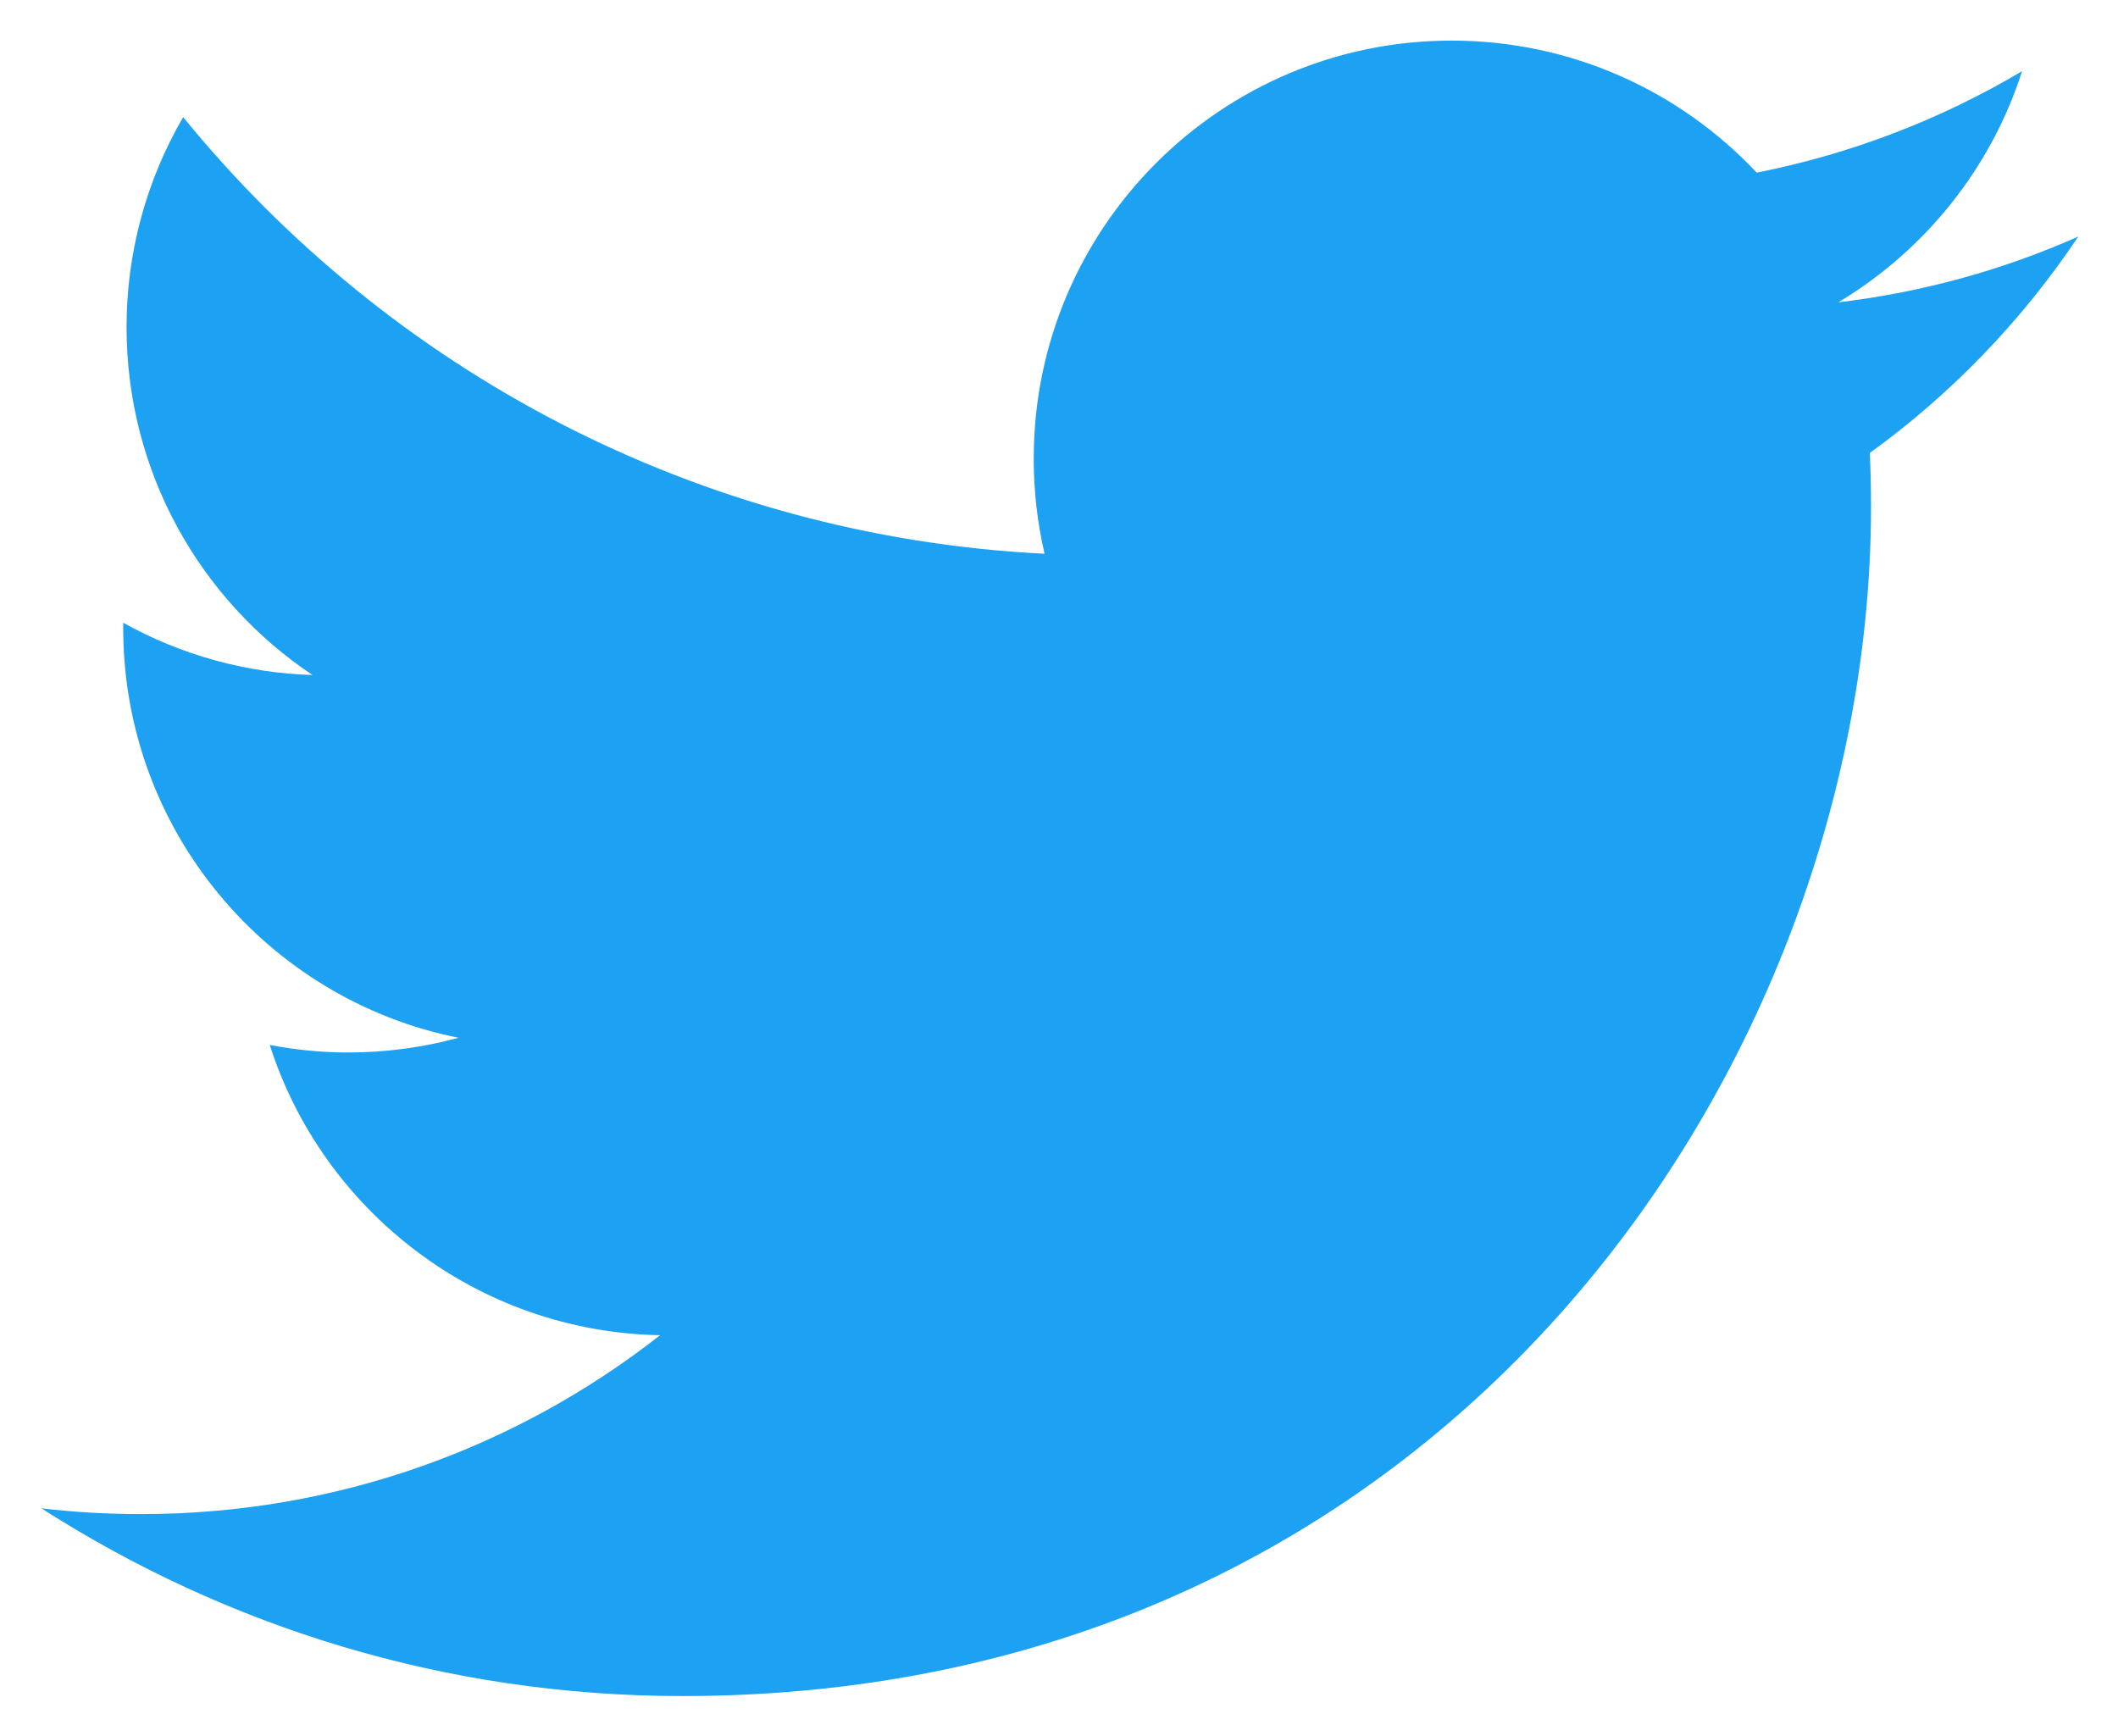
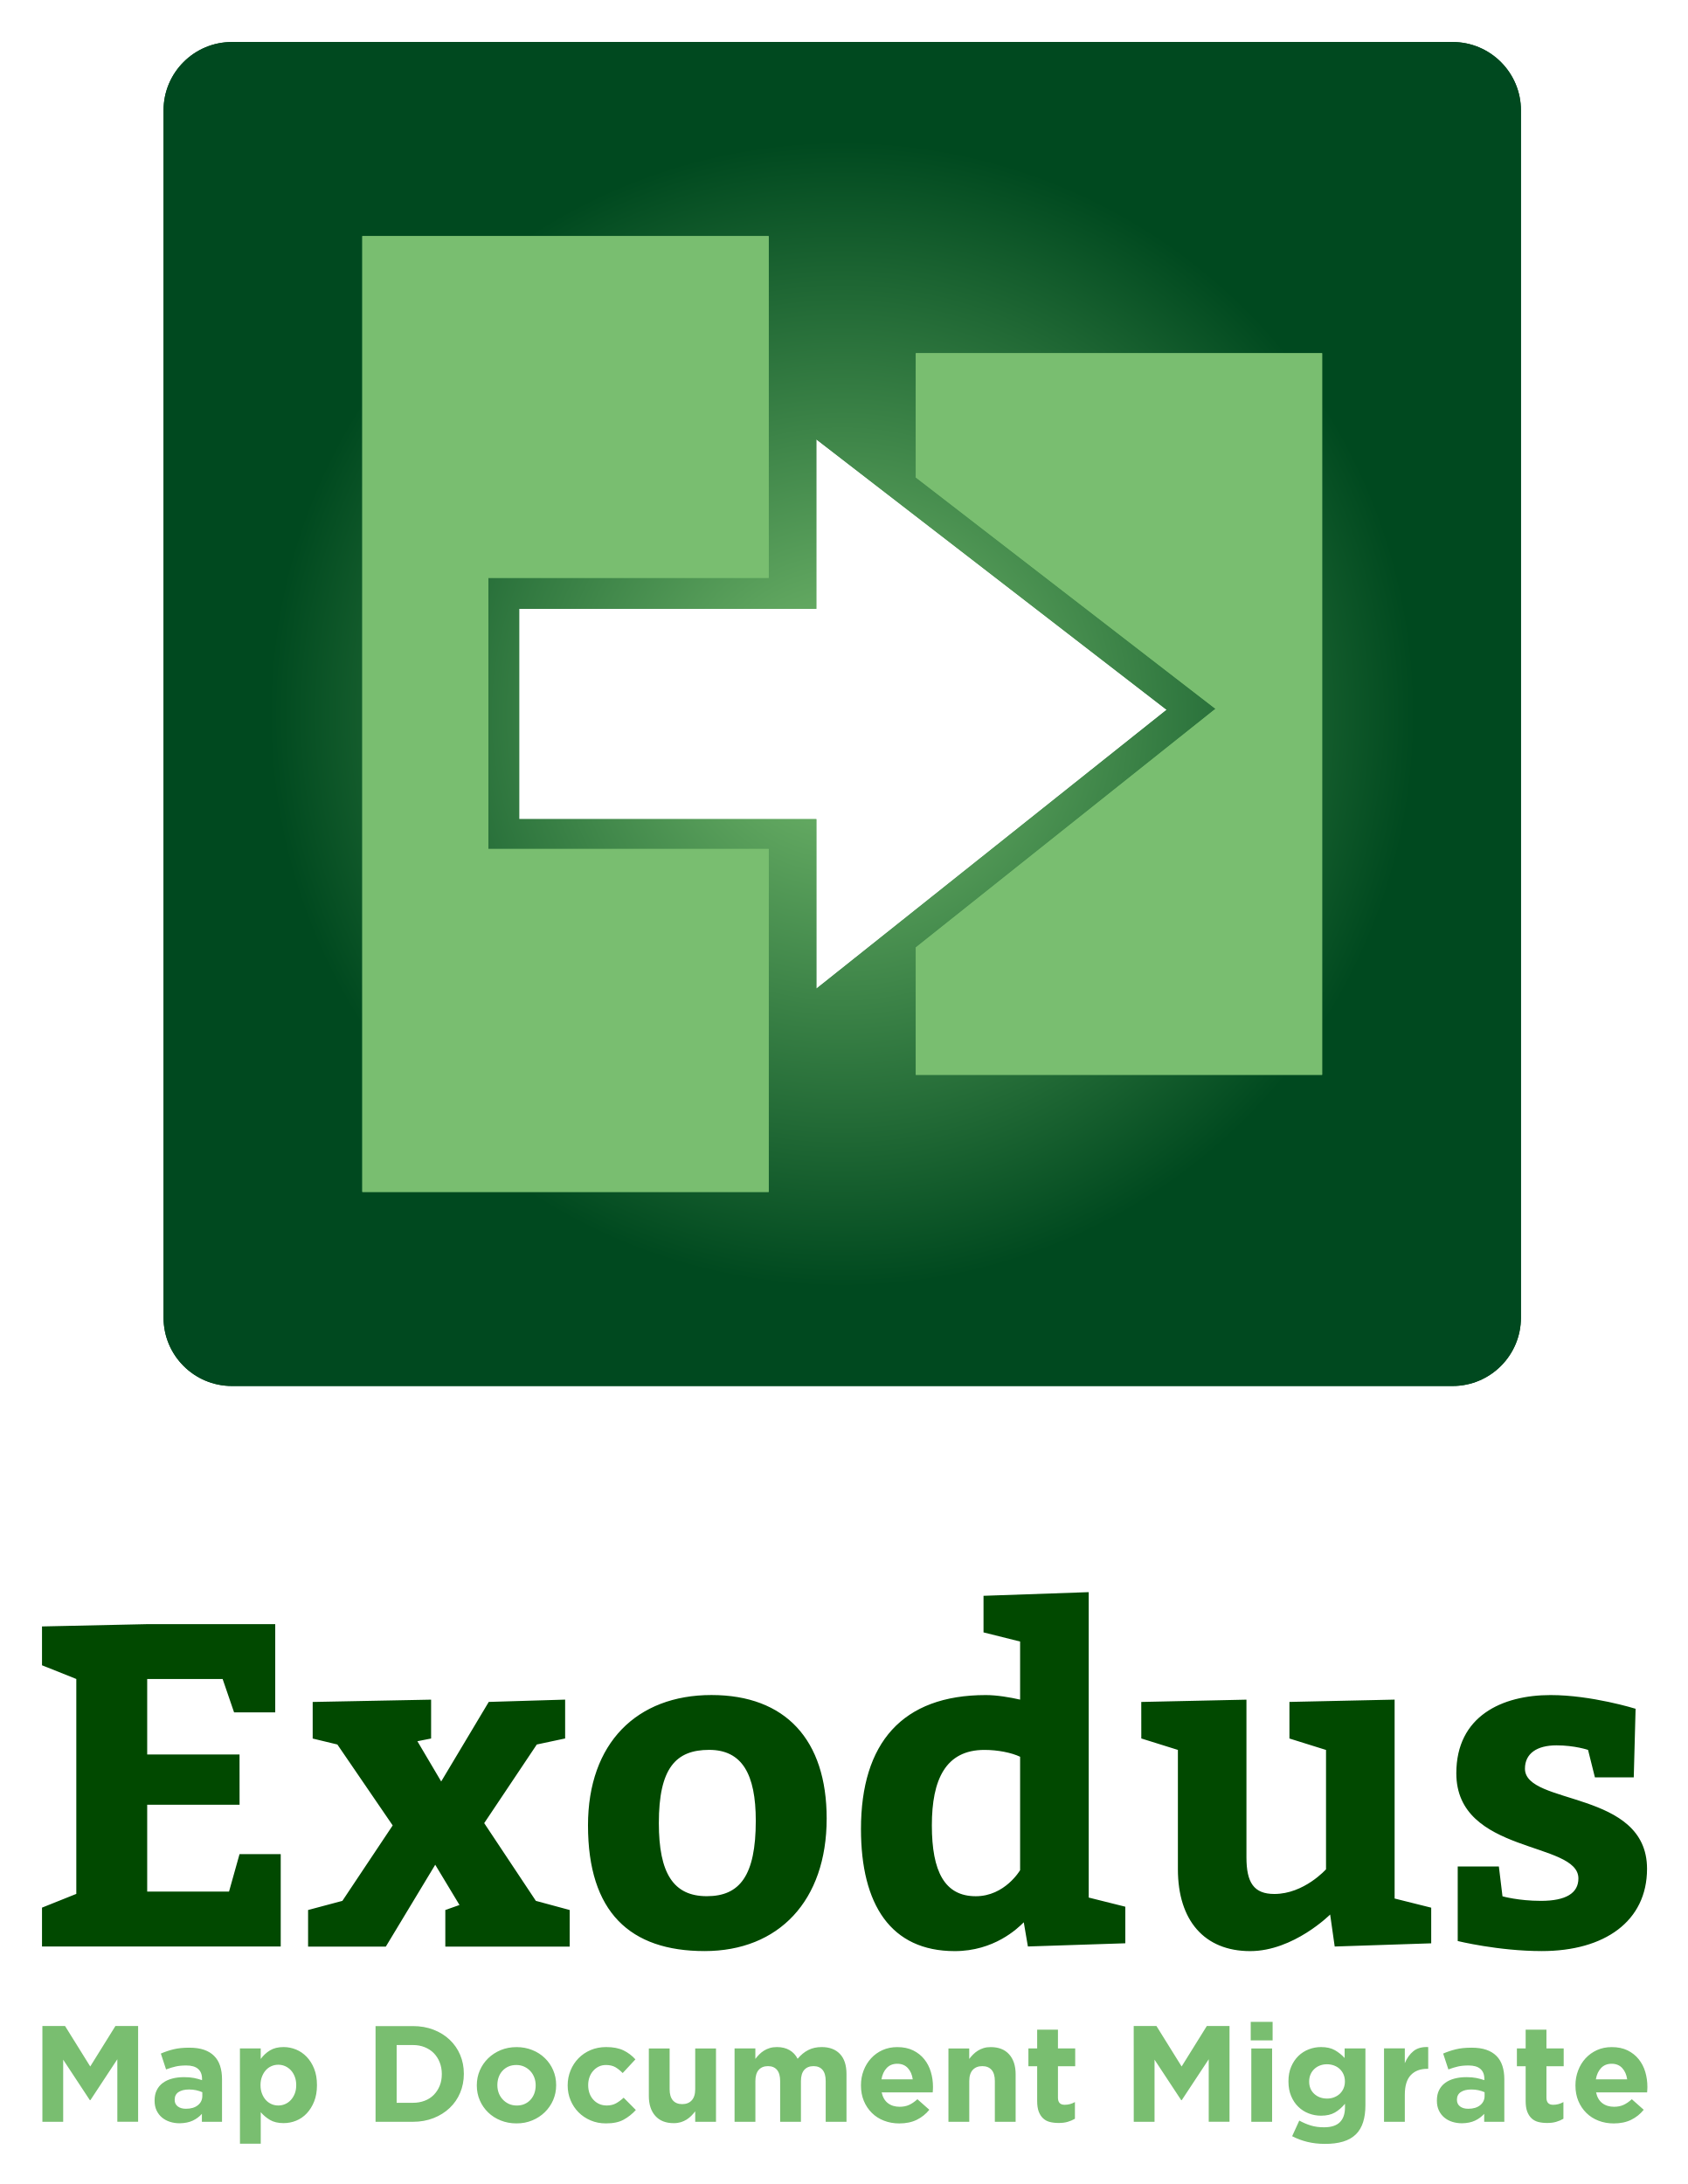
- <svg xmlns="http://www.w3.org/2000/svg" role="img" viewBox="50.50 0.00 299.00 245.00">
-   <style>svg {enable-background:new 0 0 1400 980}</style>
-   <path fill="none" d="M0 0h400v245H0z" pointer-events="none" />
-   <path fill="#1da1f2" d="M146.776 239.423c108.513 0 167.855-89.899 167.855-167.856 0-2.553-.052-5.094-.167-7.625a119.975 119.975 0 0 0 29.428-30.55c-10.57 4.7-21.946 7.862-33.878 9.288 12.18-7.304 21.53-18.857 25.942-32.63a118.317 118.317 0 0 1-37.462 14.32C287.73 12.903 272.403 5.732 255.431 5.732c-32.58 0-58.998 26.42-58.998 58.986a58.9 58.9 0 0 0 1.53 13.452c-49.032-2.466-92.51-25.942-121.607-61.638a58.837 58.837 0 0 0-7.989 29.651c0 20.468 10.415 38.537 26.253 49.108a58.555 58.555 0 0 1-26.718-7.378c-.009.247-.009.488-.009.752 0 28.571 20.336 52.426 47.33 57.831a59.07 59.07 0 0 1-15.556 2.077c-3.795 0-7.494-.374-11.087-1.064 7.51 23.44 29.289 40.498 55.11 40.974-20.192 15.827-45.628 25.253-73.272 25.253-4.756 0-9.455-.27-14.073-.816 26.11 16.735 57.113 26.5 90.434 26.5" />
+ <svg xmlns="http://www.w3.org/2000/svg" xmlns:xlink="http://www.w3.org/1999/xlink" role="img" viewBox="-10.79 -10.79 433.58 561.08">
+   <style>svg {enable-background:new 0 0 412.38 539.98}</style>
+   <style>.st3{fill:#79be70}</style>
+   <radialGradient id="SVGID_2_" cx="205.56" cy="369.363" r="147.242" gradientTransform="matrix(1 0 0 -1 0 542.007)" gradientUnits="userSpaceOnUse">
+     <stop offset="0" stop-color="#79be70" />
+     <stop offset=".397" stop-color="#438a4c" />
+     <stop offset=".8" stop-color="#135b2c" />
+     <stop offset="1" stop-color="#00491f" />
+   </radialGradient>
+   <path id="SVGID_1_" fill="url(#SVGID_2_)" d="M379.9 327.71V17.57c0-9.7-7.87-17.57-17.57-17.57H48.79c-9.71 0-17.57 7.87-17.57 17.57v310.14c0 9.71 7.87 17.57 17.57 17.57h313.53c9.71.01 17.58-7.86 17.58-17.57zm-91.01-156.15l-89.98 71.65v-43.55h-76.34v-54.03h76.33v-43.55l89.99 69.48z" />
+   <defs>
+     <path id="SVGID_3_" d="M379.9 327.71V17.57c0-9.7-7.87-17.57-17.57-17.57H48.79c-9.71 0-17.57 7.87-17.57 17.57v310.14c0 9.71 7.87 17.57 17.57 17.57h313.53c9.71.01 17.58-7.86 17.58-17.57zm-91.01-156.15l-89.98 71.65v-43.55h-76.34v-54.03h76.33v-43.55l89.99 69.48z" />
+   </defs>
+   <clipPath id="SVGID_5_">
+     <use overflow="visible" xlink:href="#SVGID_3_" />
+   </clipPath>
+   <g clip-path="url(#SVGID_5_)">
+     <radialGradient id="SVGID_6_" cx="205.56" cy="369.363" r="147.242" gradientTransform="matrix(1 0 0 -1 0 542.007)" gradientUnits="userSpaceOnUse">
+       <stop offset="0" stop-color="#79be70" />
+       <stop offset="1" stop-color="#00491f" />
+     </radialGradient>
+     <path id="SVGID_4_" fill="url(#SVGID_6_)" d="M31.22 0H379.9v345.29H31.22z" />
+   </g>
+   <path d="M328.83 265.33V79.96H224.46v31.9l76.98 59.45-76.98 61.31v32.71zM186.66 137.67v-87.8H82.28v245.55h104.38v-88.11h-72v-69.64z" class="st3" />
+   <path d="M328.83 265.33V79.96H224.45v31.9l76.99 59.45-76.99 61.31v32.71zM186.66 137.66V49.87H82.28v245.55h104.38v-88.1h-72v-69.66z" class="st3" />
+   <path fill="#014900" d="M50.74 439.94H27.02v-19.38H46.4l2.94 8.57h10.57v-22.67H27.02L0 407.05v9.98l8.81 3.52v55.21L0 479.29v9.98h61.32v-23.73H50.74l-2.7 9.63H27.02v-22.32h23.73l-.01-12.91zm83.64-4.11v-9.98l-19.62.59-12.22 20.44-6.11-10.34 3.52-.7v-9.98l-30.42.59v9.4l6.34 1.53 14.21 20.79-12.92 19.38-8.81 2.35v9.4h19.97l12.69-21.03 6.23 10.34-3.64 1.29v9.4h31.95v-9.4l-8.69-2.35-13.27-19.97 13.51-20.2 7.28-1.55zm37.58-11.16c-19.15 0-31.71 12.33-31.71 33.48 0 22.32 10.81 32.3 29.95 32.3 19.03 0 31.36-12.92 31.36-34.06 0-20.21-10.57-31.72-29.6-31.72zm-.59 14.09c8.46 0 11.98 6.23 11.98 18.21 0 14.1-4.11 19.38-12.57 19.38-8.58 0-12.33-5.87-12.33-18.79 0-14.1 4.35-18.8 12.92-18.8zm81.88 50.51l25.02-.82v-9.4l-9.4-2.35v-78.46l-27.02.94v9.4l9.4 2.35v14.92c-2.58-.59-5.99-1.17-8.81-1.17-21.49 0-32.07 12.33-32.07 34.42 0 19.38 7.64 31.36 24.08 31.36 10.1 0 16.09-5.76 17.74-7.4l1.06 6.21zm-2-19.61s-3.88 6.7-11.39 6.7c-7.99 0-11.28-6.34-11.28-18.21 0-11.75 3.52-19.38 13.51-19.38 3.41 0 6.93.7 9.16 1.76v29.13zm31.13-33.83l9.4 2.94v30.66c0 13.16 6.81 21.03 18.56 21.03 11.16 0 20.55-9.4 20.55-9.4l1.17 8.22 24.79-.82v-9.16l-9.4-2.35v-51.1l-27.02.59v9.4l9.4 2.94v30.66s-5.64 6.34-13.27 6.34c-5.29 0-7.17-2.94-7.17-9.4v-40.52l-27.02.59.01 9.38zm91.85 32.89h-10.57v19.15s10.45 2.58 21.61 2.58c16.09 0 27.02-7.64 27.02-21.14 0-20.32-31.36-16.21-31.36-25.72 0-3.88 3.05-5.99 8.1-5.99 4.7 0 8.11 1.17 8.11 1.17l1.76 7.05h9.98l.47-17.62s-11.28-3.52-21.85-3.52c-12.45 0-24.2 5.4-24.2 20.09 0 20.91 31.36 17.38 31.36 27.02 0 3.76-3.17 5.76-9.63 5.76-5.76 0-9.87-1.17-9.87-1.17l-.93-7.66z" />
+   <path d="M.1 534.31h5.34v-15.96l6.85 10.4h.14l6.92-10.51v16.06h5.34v-24.6h-5.83l-6.47 10.4-6.47-10.4H.1v24.61zm34.79-3.94c-.54-.4-.81-.96-.81-1.69v-.07c0-.84.33-1.49.98-1.93.66-.44 1.56-.67 2.71-.67.66 0 1.27.06 1.85.19.57.13 1.1.3 1.56.51v.95c0 .98-.38 1.78-1.14 2.39s-1.77.91-3.04.91c-.87.01-1.57-.19-2.11-.59zm3.83 3.64c.91-.43 1.7-1.01 2.35-1.74v2.04h5.17v-10.93c0-1.27-.16-2.41-.49-3.43s-.84-1.88-1.55-2.58c-.68-.68-1.54-1.2-2.58-1.56s-2.3-.54-3.78-.54c-1.59 0-2.95.14-4.08.42-1.12.28-2.2.64-3.23 1.09l1.34 4.08c.87-.33 1.69-.58 2.48-.76.78-.18 1.69-.26 2.72-.26 1.34 0 2.34.29 3.02.88s1.02 1.44 1.02 2.57v.32c-.68-.23-1.38-.42-2.09-.56-.72-.14-1.55-.21-2.51-.21-1.12 0-2.15.12-3.08.37-.93.25-1.72.61-2.39 1.11-.67.49-1.19 1.11-1.56 1.86-.38.75-.56 1.64-.56 2.67v.07c0 .94.17 1.76.51 2.48.34.71.8 1.32 1.39 1.81s1.27.86 2.06 1.11c.78.25 1.62.37 2.51.37 1.31-.03 2.42-.25 3.33-.68zm20.2-4.26c-.55-.25-1.03-.6-1.44-1.05-.41-.46-.74-1.01-.98-1.65-.25-.64-.37-1.35-.37-2.13v-.07c0-.77.12-1.48.37-2.13.25-.64.57-1.2.98-1.65.41-.46.89-.81 1.44-1.05.55-.25 1.14-.37 1.77-.37s1.22.12 1.78.37c.55.25 1.04.6 1.46 1.05.42.46.76 1.01 1 1.65.25.64.37 1.35.37 2.13v.07c0 .8-.12 1.51-.37 2.14s-.58 1.18-1 1.64-.91.81-1.46 1.05c-.55.25-1.14.37-1.78.37-.63 0-1.22-.12-1.77-.37zm-8.07 10.18h5.34v-8.09c.63.75 1.41 1.41 2.34 1.97s2.1.84 3.53.84c1.12 0 2.2-.21 3.23-.63 1.03-.42 1.94-1.05 2.72-1.88s1.42-1.85 1.9-3.06.72-2.59.72-4.16v-.07c0-1.57-.24-2.96-.72-4.17s-1.12-2.22-1.92-3.06c-.8-.83-1.71-1.46-2.74-1.88s-2.1-.63-3.2-.63c-1.41 0-2.57.29-3.5.86s-1.72 1.31-2.37 2.2v-2.71h-5.34l.01 24.47zm40.25-10.51v-14.83h4.18c1.1 0 2.11.18 3.02.55s1.69.87 2.34 1.53c.64.66 1.15 1.44 1.51 2.35s.55 1.91.55 2.99v.07c0 1.1-.18 2.1-.55 2.99-.36.89-.87 1.66-1.51 2.32-.65.66-1.42 1.16-2.34 1.51-.91.35-1.92.53-3.02.53H91.1v-.01zm-5.42 4.89h9.6c1.92 0 3.69-.32 5.29-.95 1.61-.63 2.99-1.5 4.15-2.6s2.06-2.4 2.69-3.9c.63-1.5.95-3.12.95-4.85v-.07c0-1.73-.32-3.34-.95-4.83s-1.53-2.78-2.69-3.88-2.54-1.96-4.15-2.58c-1.6-.62-3.37-.93-5.29-.93h-9.6v24.59zm34.22-4.61c-.6-.28-1.12-.66-1.56-1.14-.44-.48-.79-1.03-1.02-1.65-.23-.62-.35-1.28-.35-1.99v-.07c0-.7.11-1.36.33-1.99.22-.62.54-1.17.97-1.63.42-.47.93-.84 1.53-1.11.6-.27 1.28-.4 2.06-.4.73 0 1.39.14 2 .42.61.28 1.14.66 1.58 1.14.45.48.78 1.03 1.02 1.65.23.62.35 1.28.35 1.99v.07c0 .7-.11 1.37-.33 1.99s-.55 1.17-.97 1.64c-.42.47-.93.84-1.53 1.11-.6.27-1.28.4-2.06.4-.75-.01-1.42-.15-2.02-.43zm6.03 4.25c1.24-.51 2.32-1.22 3.23-2.11s1.63-1.93 2.14-3.11.77-2.45.77-3.81v-.07c0-1.36-.26-2.63-.77-3.81-.51-1.18-1.22-2.21-2.13-3.09-.9-.88-1.97-1.57-3.22-2.07-1.24-.5-2.59-.76-4.04-.76-1.48 0-2.84.26-4.08.77-1.24.52-2.32 1.22-3.23 2.11s-1.63 1.93-2.14 3.11-.77 2.46-.77 3.81v.07c0 1.36.26 2.63.77 3.81.51 1.18 1.22 2.21 2.13 3.09.9.88 1.97 1.57 3.22 2.07 1.24.5 2.59.76 4.04.76 1.48.01 2.84-.25 4.08-.77zm23.48-.19c1.17-.64 2.21-1.47 3.13-2.48l-3.13-3.16c-.66.61-1.32 1.09-1.99 1.46-.67.36-1.45.54-2.34.54-.73 0-1.38-.13-1.97-.4s-1.09-.64-1.51-1.11-.75-1.02-.97-1.65-.33-1.31-.33-2.04v-.07c0-.7.11-1.36.33-1.99.22-.62.54-1.17.95-1.63.41-.47.89-.84 1.44-1.11.55-.27 1.17-.4 1.85-.4.96 0 1.76.19 2.41.56.64.38 1.27.88 1.88 1.51l3.27-3.52c-.89-.98-1.92-1.76-3.09-2.32s-2.65-.84-4.43-.84c-1.45 0-2.78.26-3.99.77-1.21.52-2.24 1.22-3.11 2.11s-1.55 1.93-2.04 3.13-.74 2.46-.74 3.8v.07c0 1.34.25 2.6.74 3.78.49 1.18 1.17 2.21 2.04 3.09s1.9 1.58 3.11 2.09c1.21.52 2.51.77 3.92.77 1.87.01 3.4-.31 4.57-.96zm14.69.65c.54-.17 1.03-.39 1.48-.67.44-.28.85-.61 1.21-.97.36-.37.7-.75 1-1.15v2.69h5.34v-18.84h-5.34v10.48c0 1.26-.3 2.21-.9 2.86-.6.64-1.41.96-2.44.96s-1.83-.32-2.39-.96-.84-1.6-.84-2.86v-10.48h-5.34v12.2c0 2.18.56 3.89 1.67 5.13s2.69 1.86 4.73 1.86c.67 0 1.28-.09 1.82-.25zm13.81-.1h5.34v-10.48c0-1.26.29-2.22.86-2.86s1.36-.96 2.37-.96 1.78.32 2.32.96c.54.64.81 1.6.81 2.86v10.48h5.34v-10.48c0-1.26.29-2.22.86-2.86s1.36-.96 2.37-.96 1.78.32 2.32.96c.54.64.81 1.6.81 2.86v10.48h5.34v-12.27c0-2.27-.56-3.99-1.69-5.17-1.12-1.17-2.68-1.76-4.68-1.76-1.29 0-2.44.25-3.44.76-1.01.51-1.92 1.26-2.74 2.25-.49-.97-1.19-1.71-2.09-2.23-.9-.52-1.98-.78-3.22-.78-.68 0-1.29.08-1.85.25-.55.17-1.05.39-1.49.67-.45.28-.85.61-1.21.97-.36.37-.7.75-1 1.15v-2.69h-5.34v18.85h.01zm37.72-10.9c.21-1.22.66-2.19 1.35-2.92s1.6-1.09 2.72-1.09 2.03.37 2.71 1.11c.68.74 1.1 1.7 1.26 2.9h-8.04zm9.07 10.39c1.26-.62 2.34-1.48 3.23-2.58l-3.06-2.71c-.75.68-1.48 1.17-2.18 1.48s-1.5.46-2.39.46c-1.2 0-2.2-.31-3.01-.93s-1.34-1.54-1.6-2.76h13.11c.02-.26.04-.5.05-.74.01-.23.02-.46.02-.67 0-1.34-.18-2.62-.55-3.85-.36-1.23-.93-2.32-1.69-3.27-.76-.95-1.72-1.7-2.87-2.27-1.15-.56-2.51-.84-4.08-.84-1.38 0-2.64.26-3.78.77-1.14.52-2.12 1.22-2.93 2.11-.82.89-1.46 1.93-1.92 3.13-.46 1.2-.68 2.46-.68 3.8v.07c0 1.45.25 2.77.74 3.95s1.18 2.21 2.06 3.08 1.92 1.54 3.13 2c1.21.47 2.51.7 3.92.7 1.72 0 3.21-.31 4.48-.93zm8.15.51h5.34v-10.48c0-1.26.3-2.22.9-2.86.6-.64 1.41-.96 2.44-.96s1.83.32 2.39.96.84 1.6.84 2.86v10.48h5.34v-12.2c0-2.18-.56-3.89-1.67-5.13s-2.69-1.86-4.73-1.86c-.68 0-1.29.08-1.83.25-.54.17-1.03.39-1.48.67-.44.28-.85.61-1.21.97-.36.37-.7.75-1 1.15v-2.69h-5.34v18.84h.01zm30.62.01c.68-.2 1.3-.46 1.86-.79v-4.29c-.82.47-1.7.7-2.64.7-1.15 0-1.72-.61-1.72-1.83v-8.08h4.43v-4.57h-4.43v-4.82h-5.34v4.82h-2.25v4.57h2.25v8.93c0 1.1.13 2.01.4 2.72.27.71.64 1.29 1.12 1.74.48.45 1.06.76 1.72.93.67.17 1.41.26 2.23.26.9.01 1.69-.09 2.37-.29zm16.97-.01h5.34v-15.96l6.85 10.4h.14l6.93-10.51v16.06h5.34v-24.6h-5.83l-6.47 10.4-6.47-10.4h-5.84l.01 24.61zm30.2 0h5.34v-18.84h-5.34v18.84zm-.15-20.92h5.62v-4.75h-5.62v4.75zm16.31 13.74c-.87-.8-1.3-1.85-1.3-3.16v-.07c0-.63.12-1.22.35-1.76.23-.54.56-1 .97-1.39s.89-.69 1.44-.9 1.15-.32 1.81-.32 1.27.11 1.83.32 1.05.51 1.46.9.73.85.97 1.39c.23.54.35 1.12.35 1.76v.07c0 .63-.12 1.22-.35 1.76-.23.54-.56 1-.97 1.39s-.9.68-1.46.9-1.17.32-1.83.32c-1.31-.01-2.4-.41-3.27-1.21zm7.4 12.27c1.35-.4 2.47-1.04 3.36-1.93 1.59-1.59 2.39-4.07 2.39-7.42v-14.59h-5.34v2.46c-.73-.8-1.56-1.46-2.49-2-.94-.54-2.13-.81-3.58-.81-1.08 0-2.12.19-3.13.58s-1.9.95-2.67 1.7-1.39 1.67-1.86 2.76c-.47 1.09-.7 2.34-.7 3.74v.07c0 1.41.23 2.65.69 3.74.46 1.09 1.07 2.01 1.85 2.76.77.75 1.66 1.32 2.67 1.7 1.01.39 2.06.58 3.16.58 1.43 0 2.61-.27 3.55-.81s1.8-1.29 2.6-2.25v.91c0 1.69-.44 2.96-1.32 3.83s-2.23 1.3-4.06 1.3c-1.27 0-2.4-.15-3.39-.46-1-.3-1.99-.73-2.97-1.26l-1.83 4.01c1.2.63 2.5 1.12 3.9 1.46 1.41.34 2.88.51 4.43.51 1.81.02 3.39-.18 4.74-.58zm10.53-5.09h5.34v-6.96c0-2.27.51-3.95 1.53-5.03s2.42-1.62 4.2-1.62h.28v-5.59c-1.59-.07-2.86.28-3.8 1.05s-1.68 1.8-2.21 3.09v-3.8h-5.34v18.86zm19.54-3.94c-.54-.4-.81-.96-.81-1.69v-.07c0-.84.33-1.49.98-1.93.66-.44 1.56-.67 2.71-.67.66 0 1.27.06 1.85.19.57.13 1.1.3 1.56.51v.95c0 .98-.38 1.78-1.14 2.39s-1.77.91-3.04.91c-.87.01-1.57-.19-2.11-.59zm3.83 3.64c.91-.43 1.7-1.01 2.36-1.74v2.04h5.17v-10.93c0-1.27-.16-2.41-.49-3.43s-.84-1.88-1.55-2.58c-.68-.68-1.54-1.2-2.58-1.56-1.04-.36-2.3-.54-3.78-.54-1.59 0-2.95.14-4.08.42-1.12.28-2.2.64-3.23 1.09l1.34 4.08c.87-.33 1.69-.58 2.48-.76s1.69-.26 2.72-.26c1.34 0 2.34.29 3.02.88s1.02 1.44 1.02 2.57v.32c-.68-.23-1.38-.42-2.09-.56s-1.55-.21-2.51-.21c-1.12 0-2.15.12-3.08.37s-1.72.61-2.39 1.11c-.67.49-1.19 1.11-1.56 1.86-.38.75-.56 1.64-.56 2.67v.07c0 .94.17 1.76.51 2.48.34.71.8 1.32 1.39 1.81.58.49 1.27.86 2.06 1.11s1.62.37 2.51.37c1.3-.03 2.41-.25 3.32-.68zm20.85.31c.68-.2 1.3-.46 1.86-.79v-4.29c-.82.47-1.7.7-2.64.7-1.15 0-1.72-.61-1.72-1.83v-8.08h4.43v-4.57h-4.43v-4.82h-5.34v4.82h-2.25v4.57h2.25v8.93c0 1.1.13 2.01.4 2.72.27.71.64 1.29 1.12 1.74.48.45 1.06.76 1.72.93.67.17 1.41.26 2.23.26.9.01 1.69-.09 2.37-.29zm10.19-10.91c.21-1.22.66-2.19 1.35-2.92s1.6-1.09 2.72-1.09 2.03.37 2.71 1.11 1.1 1.7 1.27 2.9h-8.05zm9.07 10.39c1.27-.62 2.34-1.48 3.23-2.58l-3.06-2.71c-.75.68-1.48 1.17-2.18 1.48-.7.31-1.5.46-2.39.46-1.19 0-2.2-.31-3.01-.93s-1.34-1.54-1.6-2.76h13.11c.02-.26.04-.5.05-.74s.02-.46.02-.67c0-1.34-.18-2.62-.54-3.85-.36-1.23-.93-2.32-1.69-3.27s-1.72-1.7-2.86-2.27c-1.15-.56-2.51-.84-4.08-.84-1.38 0-2.64.26-3.78.77-1.14.52-2.11 1.22-2.93 2.11s-1.46 1.93-1.91 3.13c-.46 1.2-.69 2.46-.69 3.8v.07c0 1.45.25 2.77.74 3.95s1.18 2.21 2.06 3.08 1.92 1.54 3.13 2c1.21.47 2.51.7 3.92.7 1.7 0 3.19-.31 4.46-.93z" class="st3" />
</svg>
